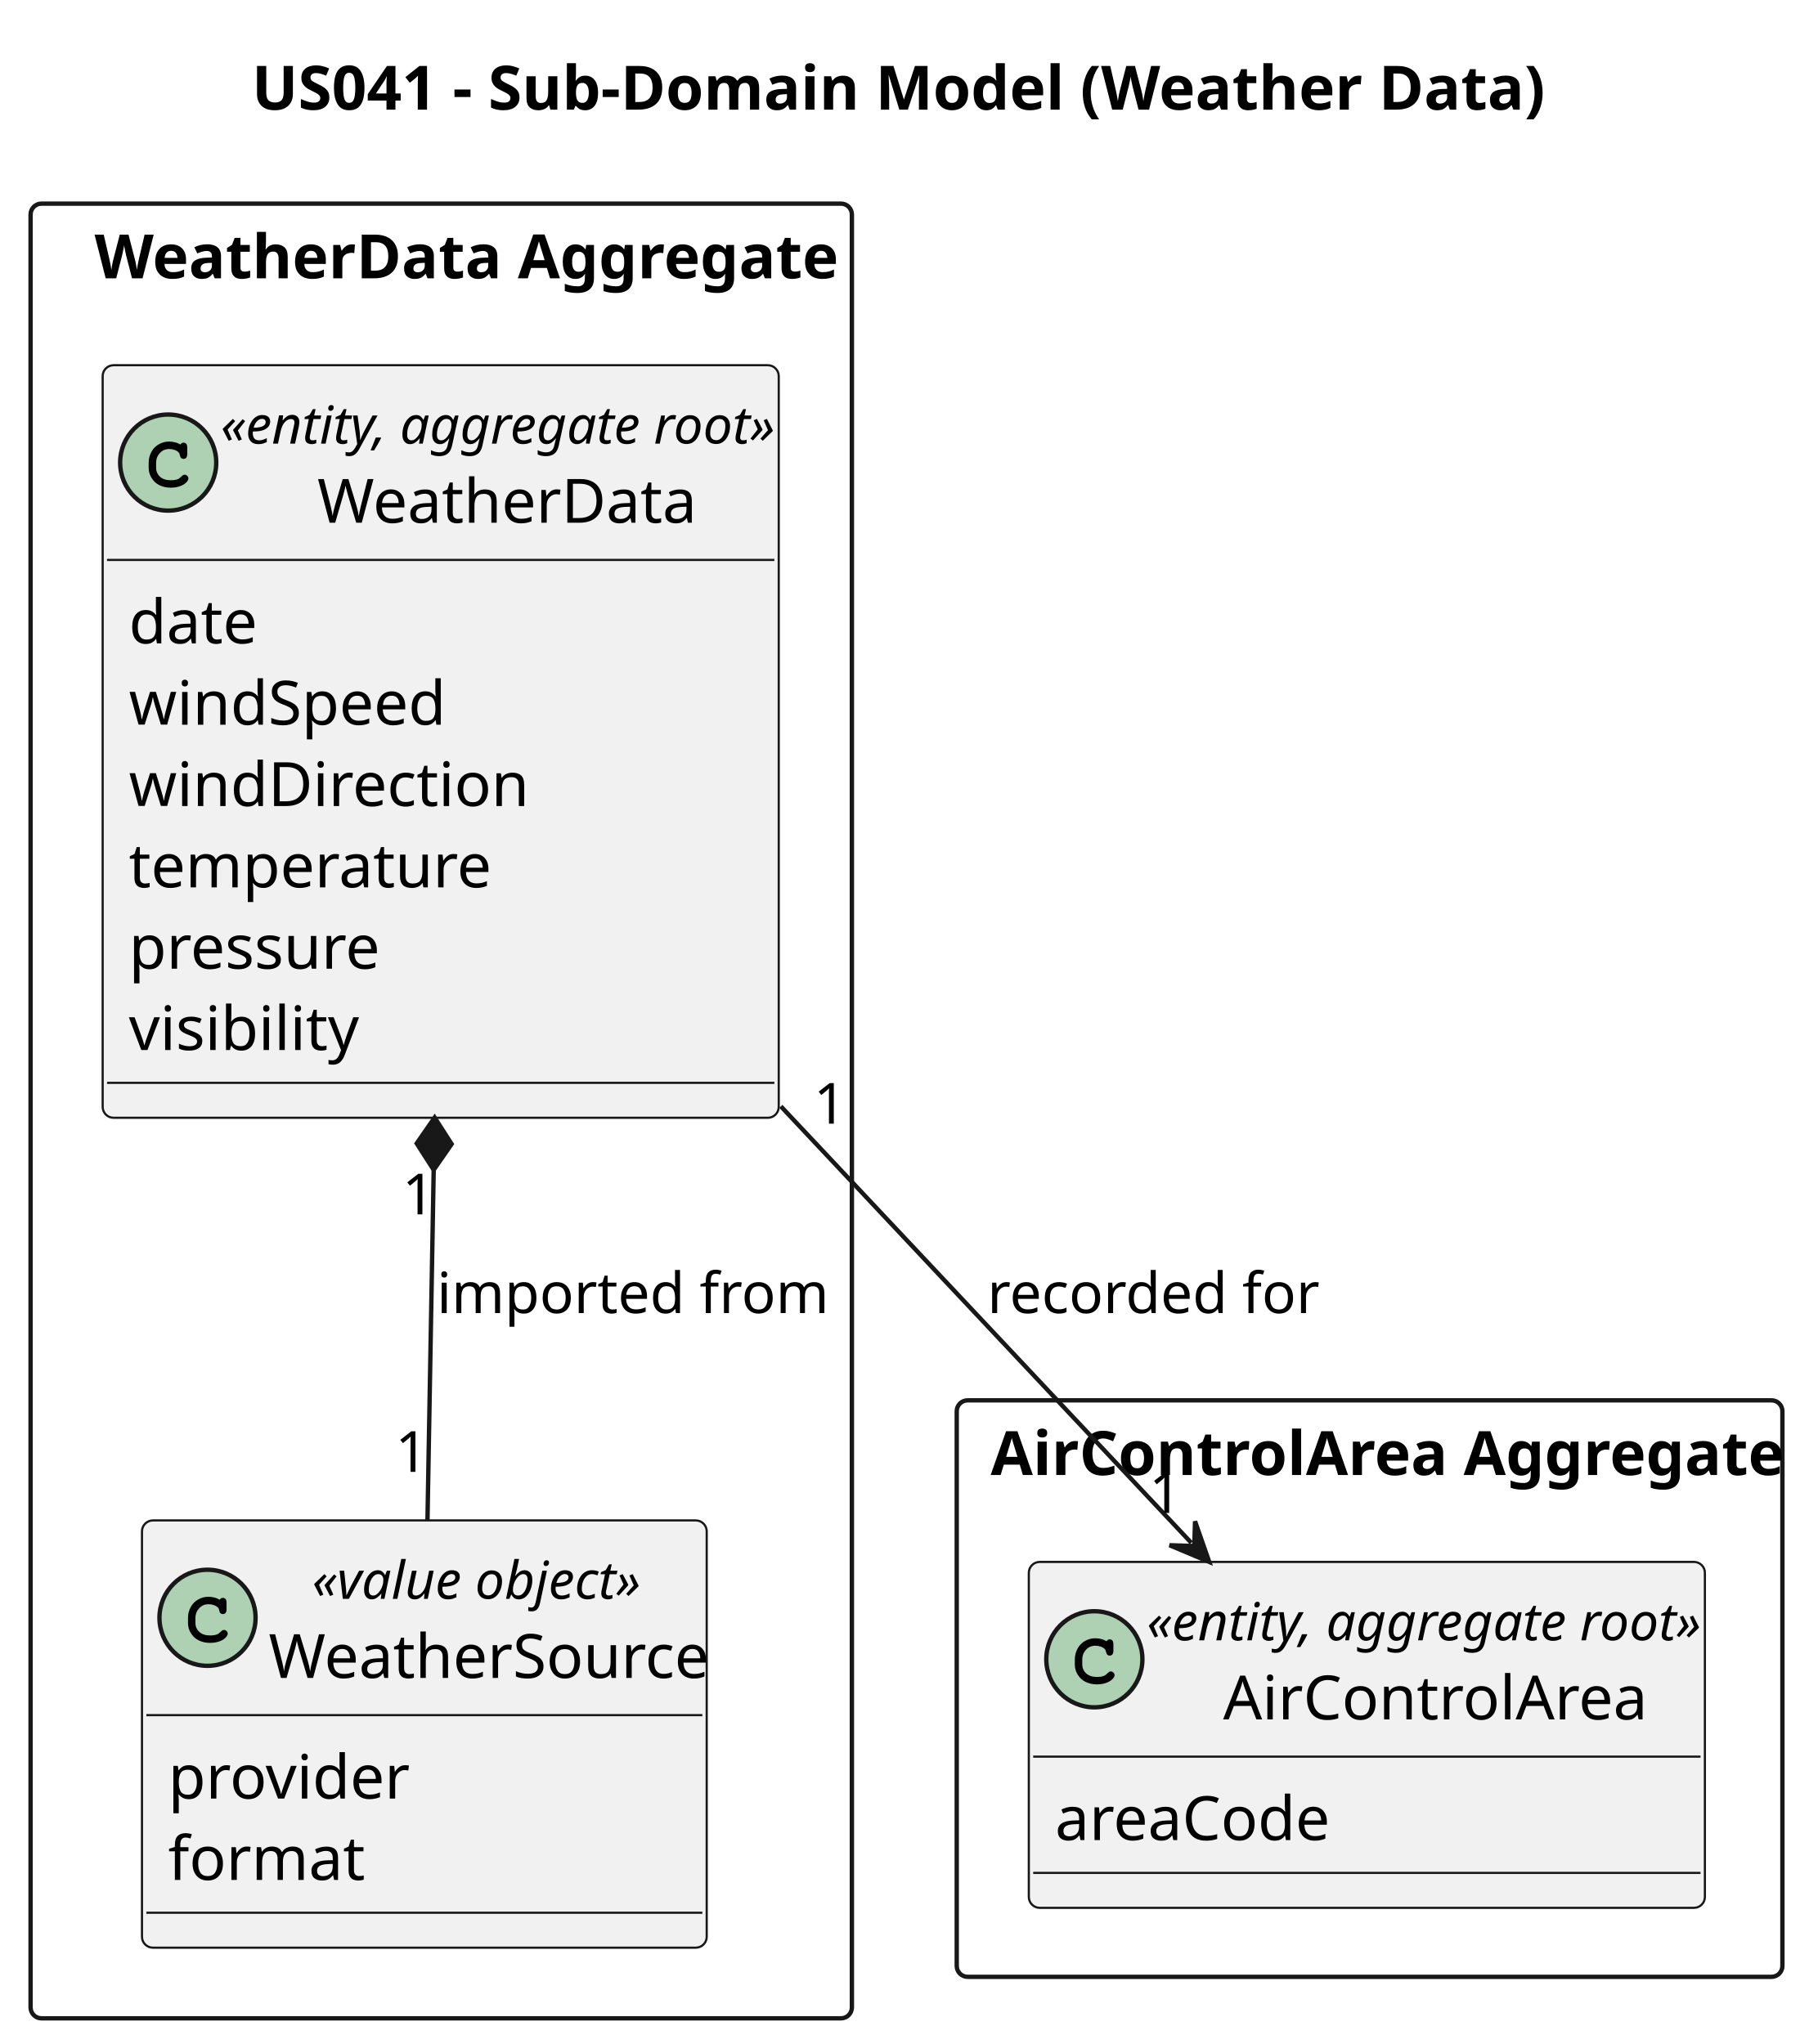
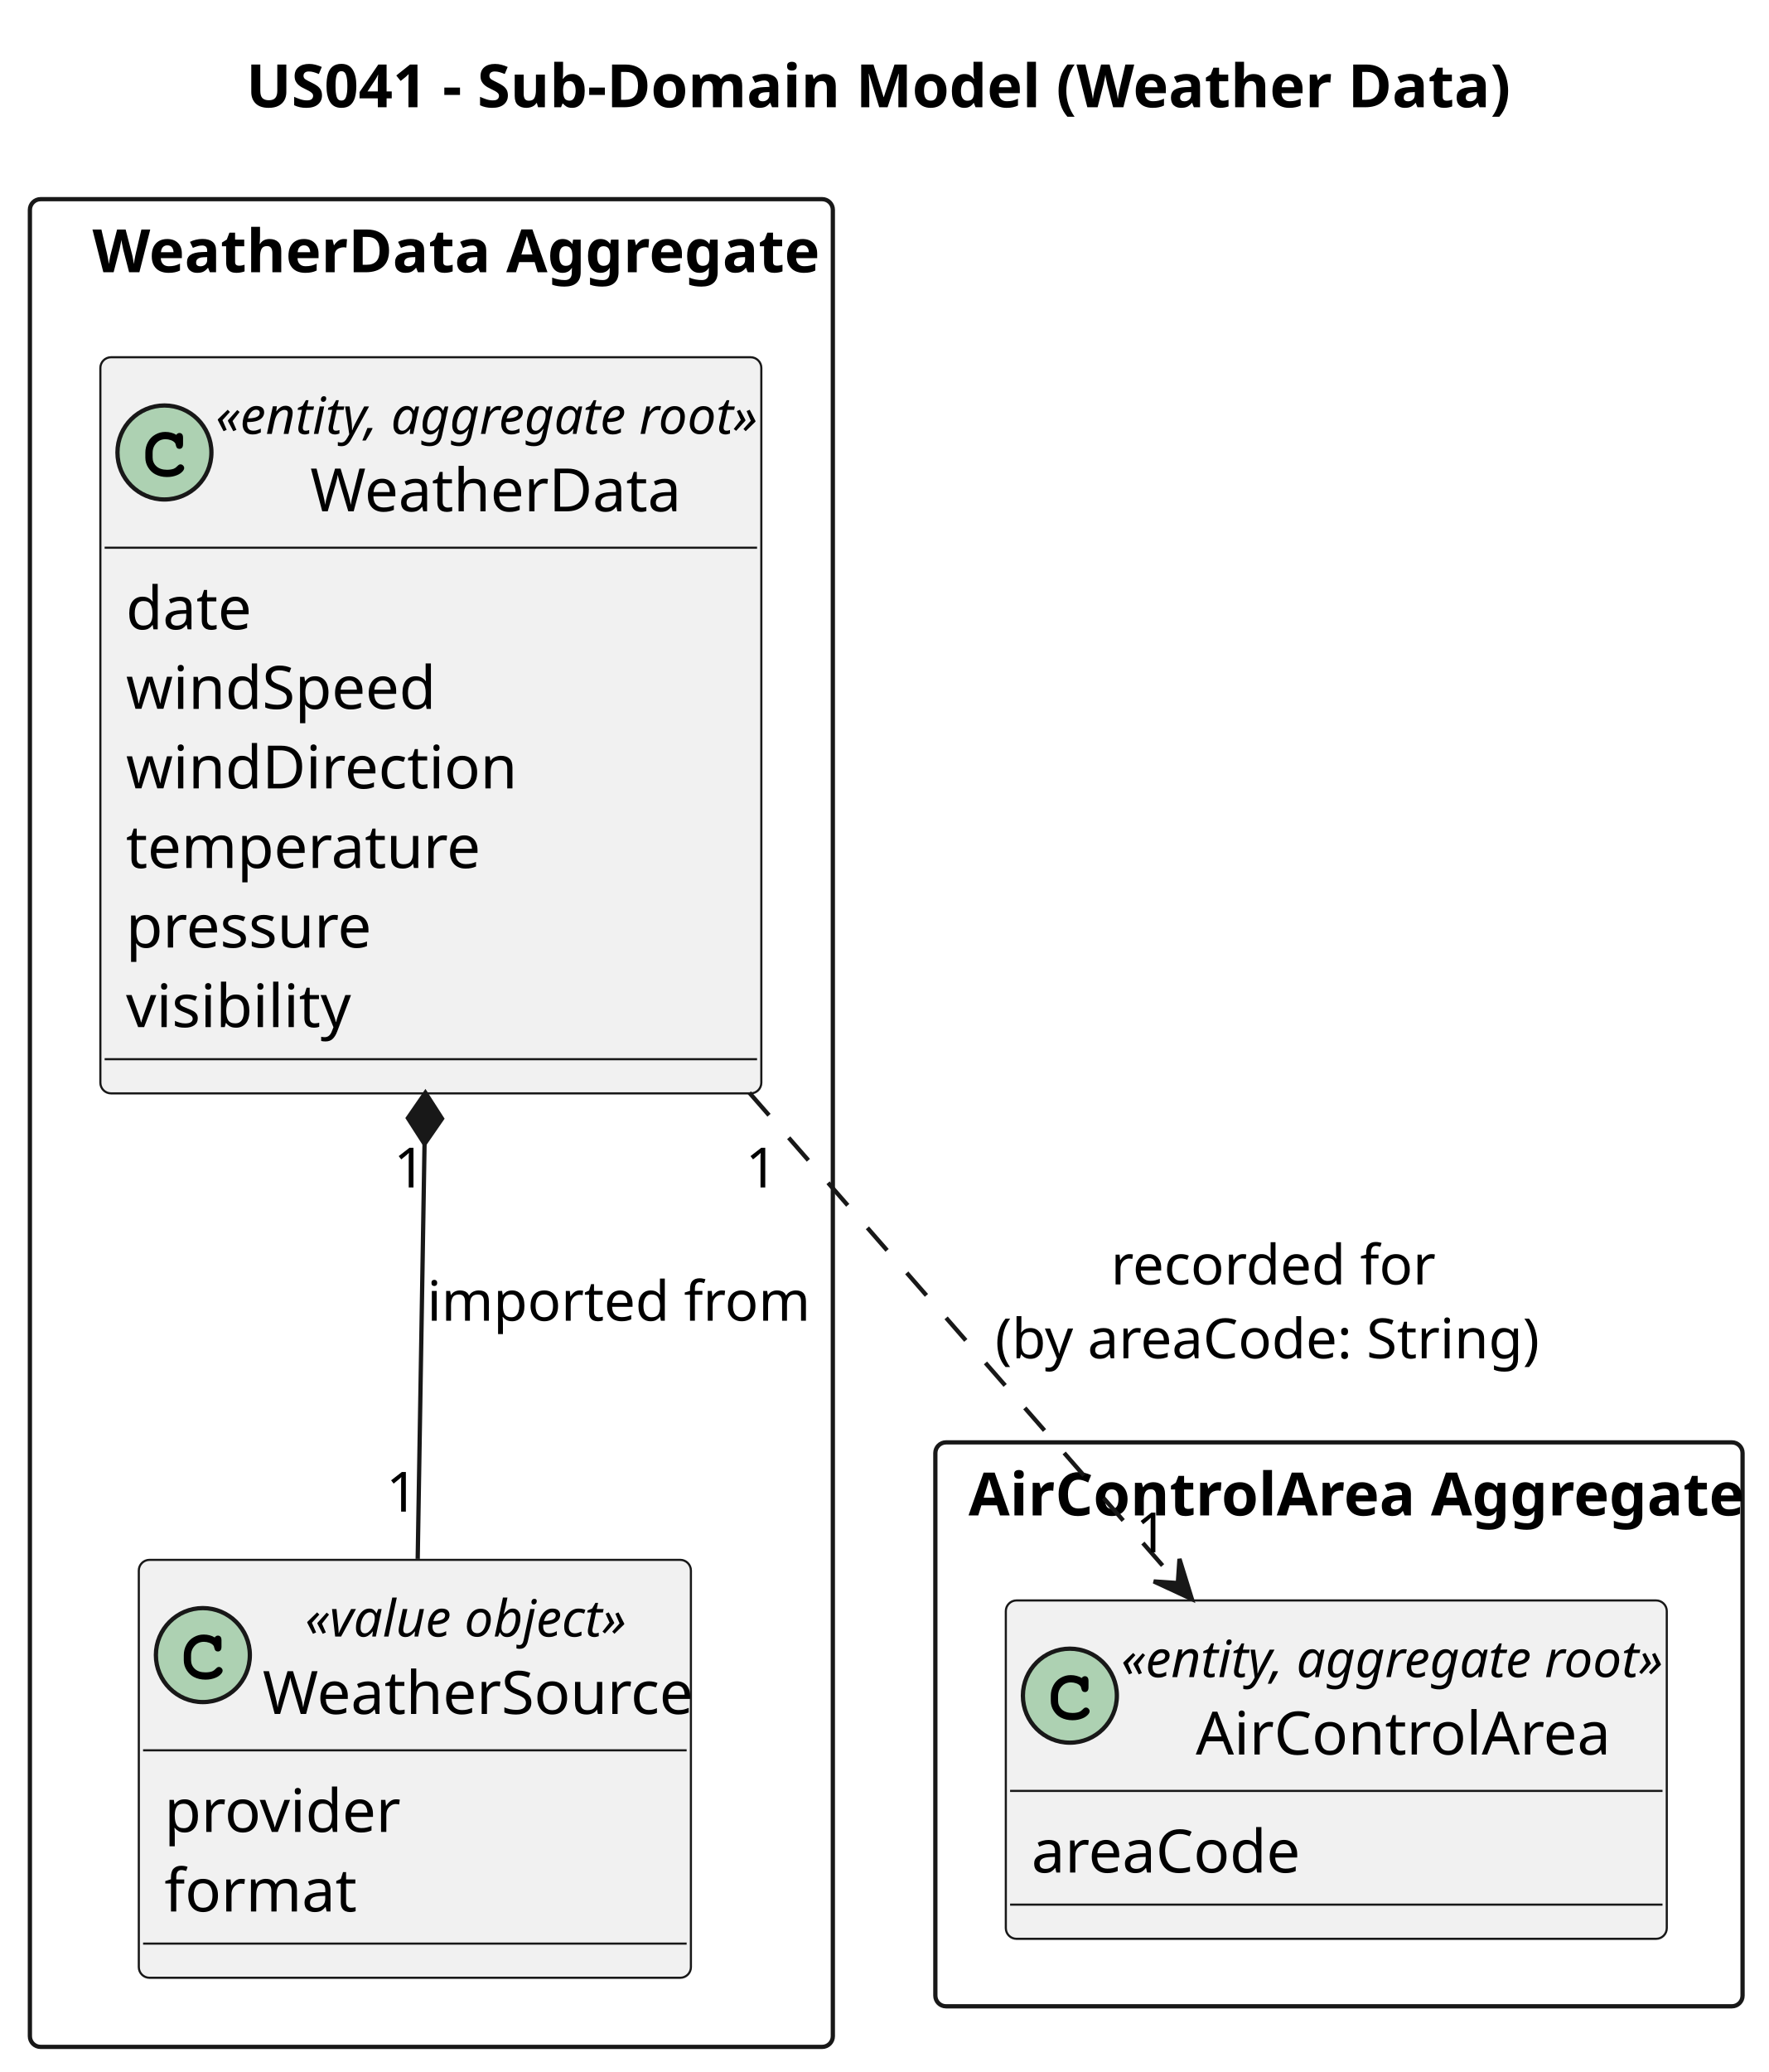
- <svg xmlns="http://www.w3.org/2000/svg" contentStyleType="text/css" data-diagram-type="CLASS" height="468px" preserveAspectRatio="none" style="width:414px;height:468px;background:#FFFFFF;" version="1.1" viewBox="0 0 414 468" width="414px" zoomAndPan="magnify">
+ <svg xmlns="http://www.w3.org/2000/svg" contentStyleType="text/css" data-diagram-type="CLASS" height="485px" preserveAspectRatio="none" style="width:414px;height:485px;background:#FFFFFF;" version="1.1" viewBox="0 0 414 485" width="414px" zoomAndPan="magnify">
  <defs />
  <g>
    <g class="title" data-source-line="4">
      <text fill="#000000" font-family="sans-serif" font-size="14" font-weight="bold" lengthAdjust="spacing" textLength="284.703" x="57.648" y="25.107">US041 - Sub-Domain Model (Weather Data)</text>
    </g>
    <g class="cluster" data-qualified-name="AirControlArea Aggregate" data-source-line="6" id="ent0002">
-       <rect fill="none" height="132" rx="2.5" ry="2.5" style="stroke:#181818;stroke-width:1;" width="189" x="219" y="320.621" />
-       <text fill="#000000" font-family="sans-serif" font-size="14" font-weight="bold" lengthAdjust="spacing" textLength="173.469" x="226.766" y="337.728">AirControlArea Aggregate</text>
+       <rect fill="none" height="132" rx="2.5" ry="2.5" style="stroke:#181818;stroke-width:1;" width="189" x="219" y="337.621" />
+       <text fill="#000000" font-family="sans-serif" font-size="14" font-weight="bold" lengthAdjust="spacing" textLength="173.469" x="226.766" y="354.728">AirControlArea Aggregate</text>
    </g>
    <g class="cluster" data-qualified-name="WeatherData Aggregate" data-source-line="12" id="ent0004">
-       <rect fill="none" height="415.5" rx="2.5" ry="2.5" style="stroke:#181818;stroke-width:1;" width="188" x="7" y="46.621" />
+       <rect fill="none" height="432.5" rx="2.5" ry="2.5" style="stroke:#181818;stroke-width:1;" width="188" x="7" y="46.621" />
      <text fill="#000000" font-family="sans-serif" font-size="14" font-weight="bold" lengthAdjust="spacing" textLength="158.703" x="21.648" y="63.728">WeatherData Aggregate</text>
    </g>
    <g class="entity" data-qualified-name="AirControlArea Aggregate.AirControlArea" data-source-line="7" id="ent0003">
-       <rect fill="#F1F1F1" height="79.203" rx="2.5" ry="2.5" style="stroke:#181818;stroke-width:0.5;" width="154.756" x="235.5" y="357.621" />
-       <ellipse cx="250.5" cy="379.912" fill="#ADD1B2" rx="11" ry="11" style="stroke:#181818;stroke-width:1;" />
-       <path d="M253.266,375.787 Q253.422,375.568 253.609,375.459 Q253.797,375.35 254.016,375.35 Q254.391,375.35 254.625,375.615 Q254.859,375.865 254.859,376.475 L254.859,377.928 Q254.859,378.537 254.625,378.803 Q254.391,379.068 254.016,379.068 Q253.672,379.068 253.469,378.865 Q253.266,378.678 253.156,378.162 Q253.109,377.803 252.922,377.615 Q252.594,377.24 251.984,377.022 Q251.375,376.803 250.75,376.803 Q249.984,376.803 249.344,377.131 Q248.719,377.459 248.219,378.209 Q247.734,378.959 247.734,379.99 L247.734,381.084 Q247.734,382.318 248.625,383.147 Q249.516,383.959 251.109,383.959 Q252.047,383.959 252.703,383.709 Q253.094,383.553 253.516,383.115 Q253.781,382.85 253.922,382.772 Q254.078,382.693 254.281,382.693 Q254.609,382.693 254.859,382.959 Q255.125,383.209 255.125,383.553 Q255.125,383.897 254.781,384.303 Q254.281,384.881 253.484,385.209 Q252.406,385.662 251.109,385.662 Q249.594,385.662 248.391,385.037 Q247.406,384.537 246.719,383.475 Q246.031,382.397 246.031,381.115 L246.031,379.959 Q246.031,378.631 246.641,377.49 Q247.266,376.334 248.359,375.725 Q249.453,375.1 250.688,375.1 Q251.422,375.1 252.062,375.272 Q252.719,375.428 253.266,375.787 Z " fill="#000000" />
-       <text fill="#000000" font-family="sans-serif" font-size="12" font-style="italic" lengthAdjust="spacing" textLength="126.756" x="262.5" y="375.57">«entity, aggregate root»</text>
-       <text fill="#000000" font-family="sans-serif" font-size="14" lengthAdjust="spacing" textLength="91.814" x="279.971" y="393.69">AirControlArea</text>
-       <line style="stroke:#181818;stroke-width:0.5;" x1="236.5" x2="389.256" y1="402.203" y2="402.203" />
-       <text fill="#000000" font-family="sans-serif" font-size="14" lengthAdjust="spacing" textLength="61.489" x="241.5" y="421.31">areaCode</text>
-       <line style="stroke:#181818;stroke-width:0.5;" x1="236.5" x2="389.256" y1="428.824" y2="428.824" />
+       <rect fill="#F1F1F1" height="79.203" rx="2.5" ry="2.5" style="stroke:#181818;stroke-width:0.5;" width="154.756" x="235.5" y="374.621" />
+       <ellipse cx="250.5" cy="396.912" fill="#ADD1B2" rx="11" ry="11" style="stroke:#181818;stroke-width:1;" />
+       <path d="M253.266,392.787 Q253.422,392.568 253.609,392.459 Q253.797,392.35 254.016,392.35 Q254.391,392.35 254.625,392.615 Q254.859,392.865 254.859,393.475 L254.859,394.928 Q254.859,395.537 254.625,395.803 Q254.391,396.068 254.016,396.068 Q253.672,396.068 253.469,395.865 Q253.266,395.678 253.156,395.162 Q253.109,394.803 252.922,394.615 Q252.594,394.24 251.984,394.022 Q251.375,393.803 250.75,393.803 Q249.984,393.803 249.344,394.131 Q248.719,394.459 248.219,395.209 Q247.734,395.959 247.734,396.99 L247.734,398.084 Q247.734,399.318 248.625,400.147 Q249.516,400.959 251.109,400.959 Q252.047,400.959 252.703,400.709 Q253.094,400.553 253.516,400.115 Q253.781,399.85 253.922,399.772 Q254.078,399.693 254.281,399.693 Q254.609,399.693 254.859,399.959 Q255.125,400.209 255.125,400.553 Q255.125,400.897 254.781,401.303 Q254.281,401.881 253.484,402.209 Q252.406,402.662 251.109,402.662 Q249.594,402.662 248.391,402.037 Q247.406,401.537 246.719,400.475 Q246.031,399.397 246.031,398.115 L246.031,396.959 Q246.031,395.631 246.641,394.49 Q247.266,393.334 248.359,392.725 Q249.453,392.1 250.688,392.1 Q251.422,392.1 252.062,392.272 Q252.719,392.428 253.266,392.787 Z " fill="#000000" />
+       <text fill="#000000" font-family="sans-serif" font-size="12" font-style="italic" lengthAdjust="spacing" textLength="126.756" x="262.5" y="392.57">«entity, aggregate root»</text>
+       <text fill="#000000" font-family="sans-serif" font-size="14" lengthAdjust="spacing" textLength="91.814" x="279.971" y="410.69">AirControlArea</text>
+       <line style="stroke:#181818;stroke-width:0.5;" x1="236.5" x2="389.256" y1="419.203" y2="419.203" />
+       <text fill="#000000" font-family="sans-serif" font-size="14" lengthAdjust="spacing" textLength="61.489" x="241.5" y="438.31">areaCode</text>
+       <line style="stroke:#181818;stroke-width:0.5;" x1="236.5" x2="389.256" y1="445.824" y2="445.824" />
    </g>
    <g class="entity" data-qualified-name="WeatherData Aggregate.WeatherData" data-source-line="14" id="ent0005">
      <rect fill="#F1F1F1" height="172.309" rx="2.5" ry="2.5" style="stroke:#181818;stroke-width:0.5;" width="154.756" x="23.5" y="83.621" />
      <ellipse cx="38.5" cy="105.912" fill="#ADD1B2" rx="11" ry="11" style="stroke:#181818;stroke-width:1;" />
      <path d="M41.266,101.787 Q41.422,101.568 41.609,101.459 Q41.797,101.35 42.016,101.35 Q42.391,101.35 42.625,101.615 Q42.859,101.865 42.859,102.475 L42.859,103.928 Q42.859,104.537 42.625,104.803 Q42.391,105.068 42.016,105.068 Q41.672,105.068 41.469,104.865 Q41.266,104.678 41.156,104.162 Q41.109,103.803 40.922,103.615 Q40.594,103.24 39.984,103.022 Q39.375,102.803 38.75,102.803 Q37.984,102.803 37.344,103.131 Q36.719,103.459 36.219,104.209 Q35.734,104.959 35.734,105.99 L35.734,107.084 Q35.734,108.318 36.625,109.147 Q37.516,109.959 39.109,109.959 Q40.047,109.959 40.703,109.709 Q41.094,109.553 41.516,109.115 Q41.781,108.85 41.922,108.772 Q42.078,108.693 42.281,108.693 Q42.609,108.693 42.859,108.959 Q43.125,109.209 43.125,109.553 Q43.125,109.897 42.781,110.303 Q42.281,110.881 41.484,111.209 Q40.406,111.662 39.109,111.662 Q37.594,111.662 36.391,111.037 Q35.406,110.537 34.719,109.475 Q34.031,108.397 34.031,107.115 L34.031,105.959 Q34.031,104.631 34.641,103.49 Q35.266,102.334 36.359,101.725 Q37.453,101.1 38.688,101.1 Q39.422,101.1 40.062,101.272 Q40.719,101.428 41.266,101.787 Z " fill="#000000" />
      <text fill="#000000" font-family="sans-serif" font-size="12" font-style="italic" lengthAdjust="spacing" textLength="126.756" x="50.5" y="101.57">«entity, aggregate root»</text>
      <text fill="#000000" font-family="sans-serif" font-size="14" lengthAdjust="spacing" textLength="82.482" x="72.637" y="119.689">WeatherData</text>
      <line style="stroke:#181818;stroke-width:0.5;" x1="24.5" x2="177.256" y1="128.203" y2="128.203" />
      <text fill="#000000" font-family="sans-serif" font-size="14" lengthAdjust="spacing" textLength="27.248" x="29.5" y="147.31">date</text>
      <text fill="#000000" font-family="sans-serif" font-size="14" lengthAdjust="spacing" textLength="69.275" x="29.5" y="165.932">windSpeed</text>
      <text fill="#000000" font-family="sans-serif" font-size="14" lengthAdjust="spacing" textLength="84.034" x="29.5" y="184.553">windDirection</text>
      <text fill="#000000" font-family="sans-serif" font-size="14" lengthAdjust="spacing" textLength="75.482" x="29.5" y="203.174">temperature</text>
      <text fill="#000000" font-family="sans-serif" font-size="14" lengthAdjust="spacing" textLength="54.469" x="29.5" y="221.795">pressure</text>
      <text fill="#000000" font-family="sans-serif" font-size="14" lengthAdjust="spacing" textLength="48.227" x="29.5" y="240.416">visibility</text>
      <line style="stroke:#181818;stroke-width:0.5;" x1="24.5" x2="177.256" y1="247.93" y2="247.93" />
    </g>
    <g class="entity" data-qualified-name="WeatherData Aggregate.WeatherSource" data-source-line="23" id="ent0006">
-       <rect fill="#F1F1F1" height="97.824" rx="2.5" ry="2.5" style="stroke:#181818;stroke-width:0.5;" width="129.269" x="32.5" y="348.121" />
-       <ellipse cx="47.5" cy="370.412" fill="#ADD1B2" rx="11" ry="11" style="stroke:#181818;stroke-width:1;" />
-       <path d="M50.266,366.287 Q50.422,366.068 50.609,365.959 Q50.797,365.85 51.016,365.85 Q51.391,365.85 51.625,366.115 Q51.859,366.365 51.859,366.975 L51.859,368.428 Q51.859,369.037 51.625,369.303 Q51.391,369.568 51.016,369.568 Q50.672,369.568 50.469,369.365 Q50.266,369.178 50.156,368.662 Q50.109,368.303 49.922,368.115 Q49.594,367.74 48.984,367.522 Q48.375,367.303 47.75,367.303 Q46.984,367.303 46.344,367.631 Q45.719,367.959 45.219,368.709 Q44.734,369.459 44.734,370.49 L44.734,371.584 Q44.734,372.818 45.625,373.647 Q46.516,374.459 48.109,374.459 Q49.047,374.459 49.703,374.209 Q50.094,374.053 50.516,373.615 Q50.781,373.35 50.922,373.272 Q51.078,373.193 51.281,373.193 Q51.609,373.193 51.859,373.459 Q52.125,373.709 52.125,374.053 Q52.125,374.397 51.781,374.803 Q51.281,375.381 50.484,375.709 Q49.406,376.162 48.109,376.162 Q46.594,376.162 45.391,375.537 Q44.406,375.037 43.719,373.975 Q43.031,372.897 43.031,371.615 L43.031,370.459 Q43.031,369.131 43.641,367.99 Q44.266,366.834 45.359,366.225 Q46.453,365.6 47.688,365.6 Q48.422,365.6 49.062,365.772 Q49.719,365.928 50.266,366.287 Z " fill="#000000" />
-       <text fill="#000000" font-family="sans-serif" font-size="12" font-style="italic" lengthAdjust="spacing" textLength="77.391" x="71.439" y="366.07">«value object»</text>
-       <text fill="#000000" font-family="sans-serif" font-size="14" lengthAdjust="spacing" textLength="97.269" x="61.5" y="384.19">WeatherSource</text>
-       <line style="stroke:#181818;stroke-width:0.5;" x1="33.5" x2="160.769" y1="392.703" y2="392.703" />
-       <text fill="#000000" font-family="sans-serif" font-size="14" lengthAdjust="spacing" textLength="50.579" x="38.5" y="411.81">provider</text>
-       <text fill="#000000" font-family="sans-serif" font-size="14" lengthAdjust="spacing" textLength="39.676" x="38.5" y="430.432">format</text>
-       <line style="stroke:#181818;stroke-width:0.5;" x1="33.5" x2="160.769" y1="437.945" y2="437.945" />
+       <rect fill="#F1F1F1" height="97.824" rx="2.5" ry="2.5" style="stroke:#181818;stroke-width:0.5;" width="129.269" x="32.5" y="365.121" />
+       <ellipse cx="47.5" cy="387.412" fill="#ADD1B2" rx="11" ry="11" style="stroke:#181818;stroke-width:1;" />
+       <path d="M50.266,383.287 Q50.422,383.068 50.609,382.959 Q50.797,382.85 51.016,382.85 Q51.391,382.85 51.625,383.115 Q51.859,383.365 51.859,383.975 L51.859,385.428 Q51.859,386.037 51.625,386.303 Q51.391,386.568 51.016,386.568 Q50.672,386.568 50.469,386.365 Q50.266,386.178 50.156,385.662 Q50.109,385.303 49.922,385.115 Q49.594,384.74 48.984,384.522 Q48.375,384.303 47.75,384.303 Q46.984,384.303 46.344,384.631 Q45.719,384.959 45.219,385.709 Q44.734,386.459 44.734,387.49 L44.734,388.584 Q44.734,389.818 45.625,390.647 Q46.516,391.459 48.109,391.459 Q49.047,391.459 49.703,391.209 Q50.094,391.053 50.516,390.615 Q50.781,390.35 50.922,390.272 Q51.078,390.193 51.281,390.193 Q51.609,390.193 51.859,390.459 Q52.125,390.709 52.125,391.053 Q52.125,391.397 51.781,391.803 Q51.281,392.381 50.484,392.709 Q49.406,393.162 48.109,393.162 Q46.594,393.162 45.391,392.537 Q44.406,392.037 43.719,390.975 Q43.031,389.897 43.031,388.615 L43.031,387.459 Q43.031,386.131 43.641,384.99 Q44.266,383.834 45.359,383.225 Q46.453,382.6 47.688,382.6 Q48.422,382.6 49.062,382.772 Q49.719,382.928 50.266,383.287 Z " fill="#000000" />
+       <text fill="#000000" font-family="sans-serif" font-size="12" font-style="italic" lengthAdjust="spacing" textLength="77.391" x="71.439" y="383.07">«value object»</text>
+       <text fill="#000000" font-family="sans-serif" font-size="14" lengthAdjust="spacing" textLength="97.269" x="61.5" y="401.19">WeatherSource</text>
+       <line style="stroke:#181818;stroke-width:0.5;" x1="33.5" x2="160.769" y1="409.703" y2="409.703" />
+       <text fill="#000000" font-family="sans-serif" font-size="14" lengthAdjust="spacing" textLength="50.579" x="38.5" y="428.81">provider</text>
+       <text fill="#000000" font-family="sans-serif" font-size="14" lengthAdjust="spacing" textLength="39.676" x="38.5" y="447.432">format</text>
+       <line style="stroke:#181818;stroke-width:0.5;" x1="33.5" x2="160.769" y1="454.945" y2="454.945" />
    </g>
    <g class="link" data-entity-1="ent0005" data-entity-2="ent0006" data-link-type="composition" data-source-line="29" id="lnk7">
-       <path codeLine="29" d="M99.275,267.869 C98.715,299.049 98.33,321.221 97.85,348.031" fill="none" id="WeatherData-backto-WeatherSource" style="stroke:#181818;stroke-width:1;" />
-       <polygon fill="#181818" points="99.49,255.871,95.383,261.798,99.275,267.869,103.382,261.942,99.49,255.871" style="stroke:#181818;stroke-width:1;" />
-       <text fill="#000000" font-family="sans-serif" font-size="13" lengthAdjust="spacing" textLength="80.19" x="100" y="300.649">imported from</text>
-       <text fill="#000000" font-family="sans-serif" font-size="13" lengthAdjust="spacing" textLength="7.23" x="92.08" y="278.041">1</text>
-       <text fill="#000000" font-family="sans-serif" font-size="13" lengthAdjust="spacing" textLength="7.23" x="90.475" y="336.994">1</text>
+       <path codeLine="29" d="M99.4,267.779 C98.79,304.349 98.31,333.751 97.8,364.891" fill="none" id="WeatherData-backto-WeatherSource" style="stroke:#181818;stroke-width:1;" />
+       <polygon fill="#181818" points="99.6,255.781,95.501,261.714,99.4,267.779,103.499,261.847,99.6,255.781" style="stroke:#181818;stroke-width:1;" />
+       <text fill="#000000" font-family="sans-serif" font-size="13" lengthAdjust="spacing" textLength="80.19" x="100" y="309.149">imported from</text>
+       <text fill="#000000" font-family="sans-serif" font-size="13" lengthAdjust="spacing" textLength="7.23" x="92.199" y="277.943">1</text>
+       <text fill="#000000" font-family="sans-serif" font-size="13" lengthAdjust="spacing" textLength="7.23" x="90.418" y="353.834">1</text>
    </g>
    <g class="link" data-entity-1="ent0005" data-entity-2="ent0003" data-link-type="dependency" data-source-line="30" id="lnk8">
-       <path codeLine="30" d="M178.74,253.311 C212.3,289.011 245.831,324.669 272.691,353.249" fill="none" id="WeatherData-to-AirControlArea" style="stroke:#181818;stroke-width:1;" />
-       <polygon fill="#181818" points="276.8,357.621,273.551,348.324,273.376,353.978,267.722,353.802,276.8,357.621" style="stroke:#181818;stroke-width:1;" />
-       <text fill="#000000" font-family="sans-serif" font-size="13" lengthAdjust="spacing" textLength="70.091" x="226" y="300.649">recorded for</text>
-       <text fill="#000000" font-family="sans-serif" font-size="13" lengthAdjust="spacing" textLength="7.23" x="186.251" y="257.27">1</text>
-       <text fill="#000000" font-family="sans-serif" font-size="13" lengthAdjust="spacing" textLength="7.23" x="263.017" y="346.407">1</text>
+       <path codeLine="30" d="M175.45,255.781 C210.76,296.171 247.271,337.934 275.121,369.794" fill="none" id="WeatherData-to-AirControlArea" style="stroke:#181818;stroke-width:1;stroke-dasharray:7,7;" />
+       <polygon fill="#181818" points="279.07,374.311,276.158,364.902,275.779,370.547,270.135,370.168,279.07,374.311" style="stroke:#181818;stroke-width:1;" />
+       <text fill="#000000" font-family="sans-serif" font-size="13" lengthAdjust="spacing" textLength="70.091" x="260.095" y="300.649">recorded for</text>
+       <text fill="#000000" font-family="sans-serif" font-size="13" lengthAdjust="spacing" textLength="124.281" x="233" y="317.94">(by areaCode: String)</text>
+       <text fill="#000000" font-family="sans-serif" font-size="13" lengthAdjust="spacing" textLength="7.23" x="174.568" y="277.943">1</text>
+       <text fill="#000000" font-family="sans-serif" font-size="13" lengthAdjust="spacing" textLength="7.23" x="265.91" y="363.345">1</text>
    </g>
  </g>
</svg>
